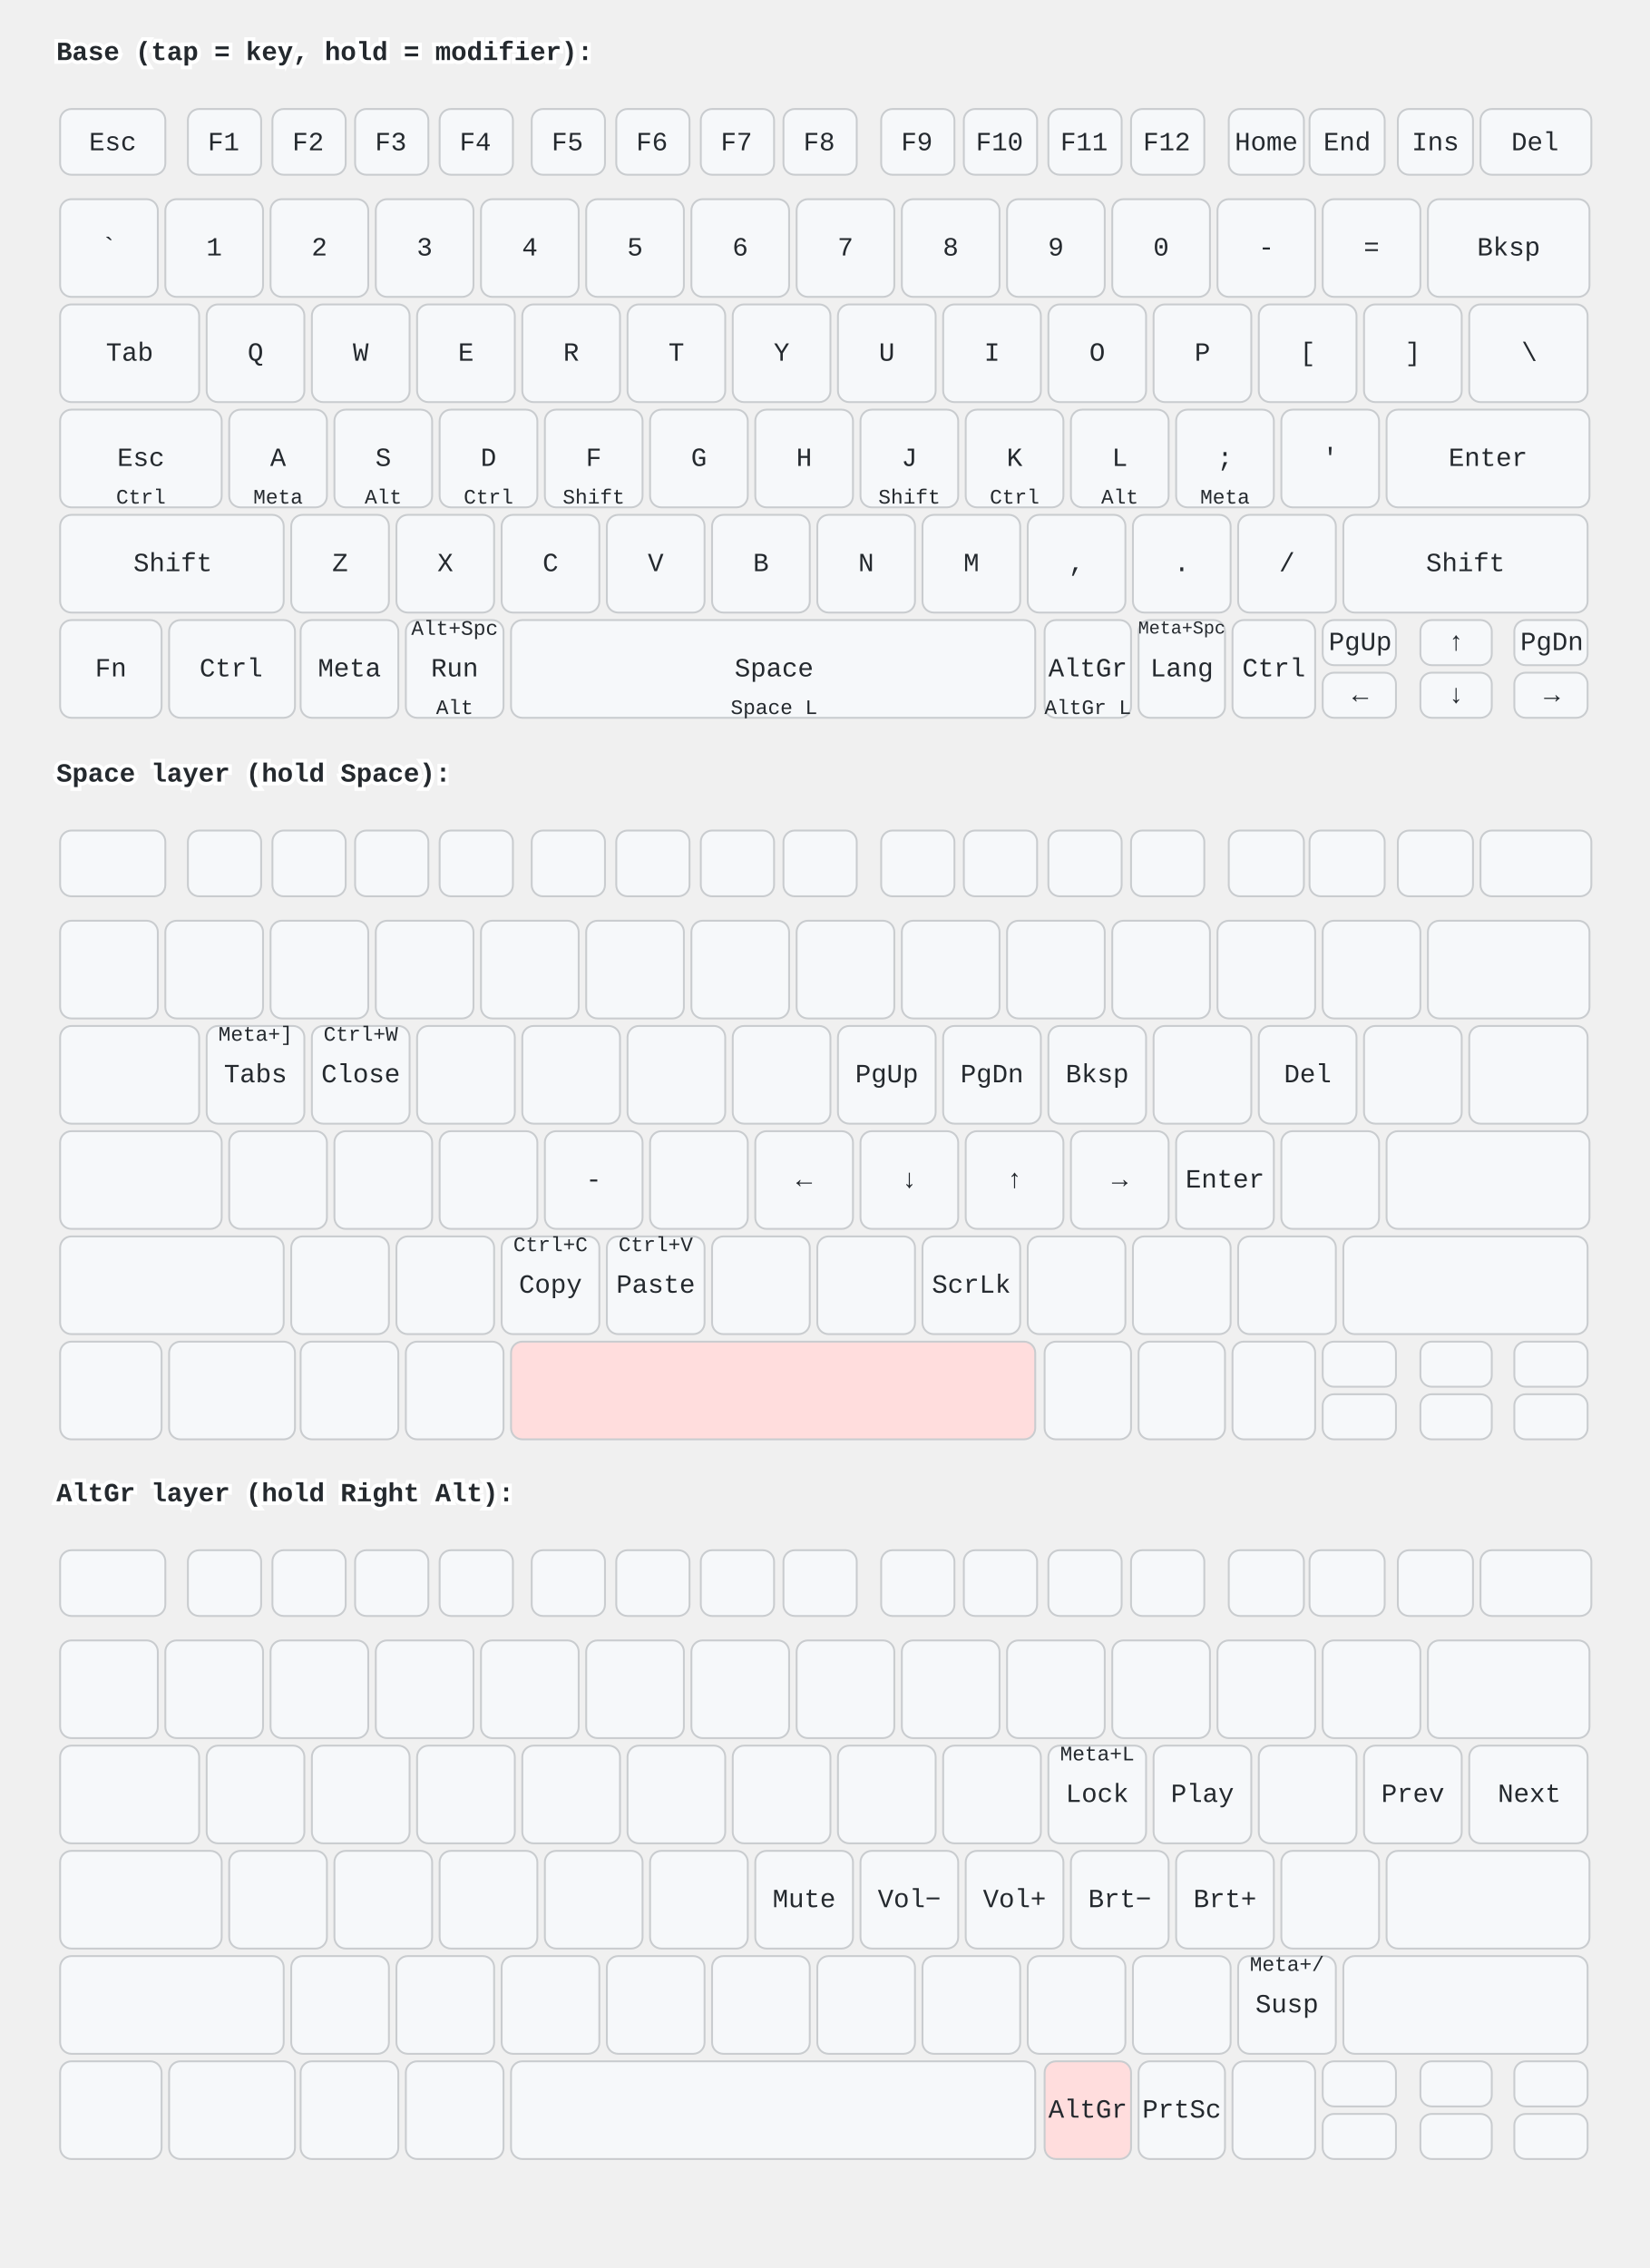
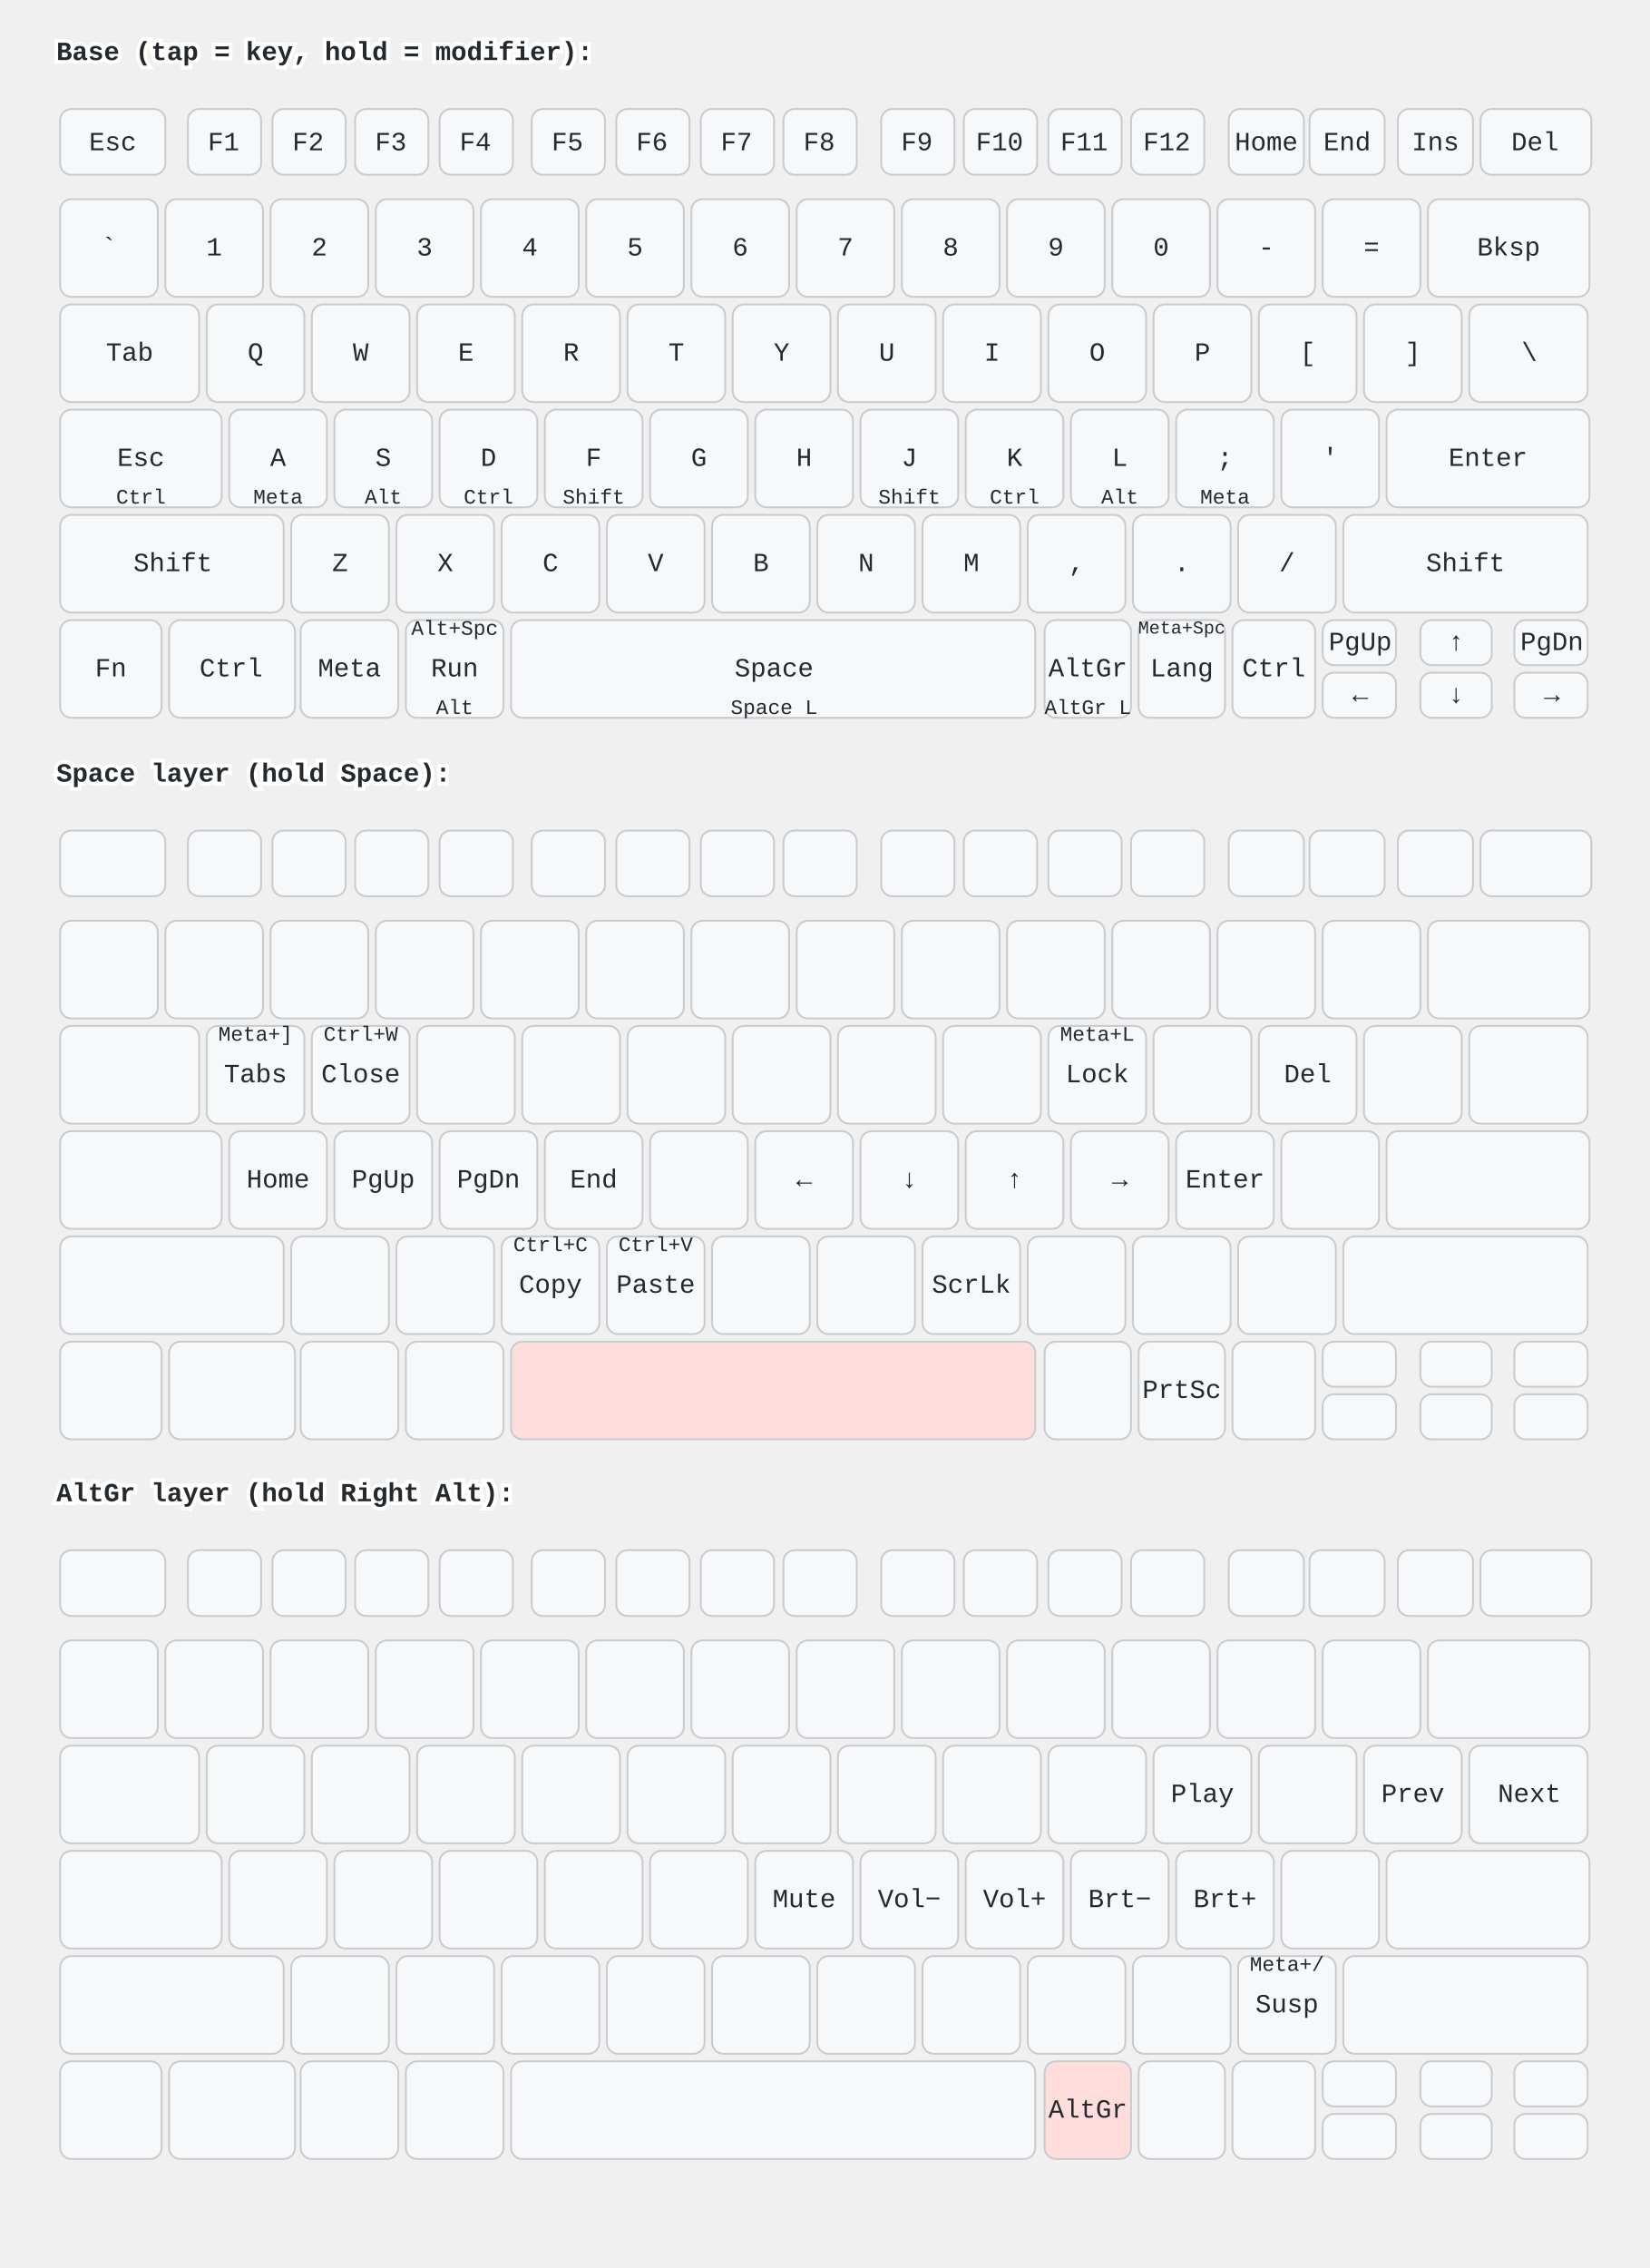
<svg xmlns="http://www.w3.org/2000/svg" width="878" height="1207" viewBox="0 0 878 1207" class="keymap">
  <style>/* inherit to force styles through use tags */
svg path {
    fill: inherit;
}

/* font and background color specifications */
svg.keymap {
    font-family: SFMono-Regular,Consolas,Liberation Mono,Menlo,monospace;
    font-size: 14px;
    font-kerning: normal;
    text-rendering: optimizeLegibility;
    fill: #24292e;
}

/* default key styling */
rect.key {
    fill: #f6f8fa;
}

rect.key, rect.combo {
    stroke: #c9cccf;
    stroke-width: 1;
}

/* default key side styling, only used is draw_key_sides is set */
rect.side {
    filter: brightness(90%);
}

/* color accent for combo boxes */
rect.combo, rect.combo-separate {
    fill: #cdf;
}

/* color accent for held keys */
rect.held, rect.combo.held {
    fill: #fdd;
}

/* color accent for ghost (optional) keys */
rect.ghost, rect.combo.ghost {
    stroke-dasharray: 4, 4;
    stroke-width: 2;
}

text {
    text-anchor: middle;
    dominant-baseline: middle;
}

/* styling for layer labels */
text.label {
    font-weight: bold;
    text-anchor: start;
    stroke: white;
    stroke-width: 4;
    paint-order: stroke;
}

/* styling for optional footer */
text.footer {
    text-anchor: end;
    dominant-baseline: auto;
    stroke: white;
    stroke-width: 4;
    paint-order: stroke;
}

/* styling for combo tap, and key non-tap label text */
text.combo, text.hold, text.shifted, text.left, text.right, text.tl, text.tr, text.bl, text.br {
    font-size: 11px;
}

text.hold, text.bl, text.br {
    text-anchor: middle;
    dominant-baseline: auto;
}

text.shifted, text.tl, text.tr {
    text-anchor: middle;
    dominant-baseline: hanging;
}

text.left, text.tl, text.bl {
    text-anchor: start;
}

text.right, text.tr, text.br {
    text-anchor: end;
}

text.layer-activator {
    text-decoration: underline;
}

/* styling for hold/shifted label text in combo box */
text.combo.hold, text.combo.shifted, text.combo.left, text.combo.right {
    font-size: 8px;
}

/* lighter symbol for transparent keys */
text.trans {
    fill: #7b7e81;
}

/* styling for combo dendrons */
path.combo {
    stroke-width: 1;
    stroke: gray;
    fill: none;
}

/* Start Tabler Icons Cleanup */
/* cannot use height/width with glyphs */
.icon-tabler &gt; path {
    fill: inherit;
    stroke: inherit;
    stroke-width: 2;
}
/* hide tabler's default box */
.icon-tabler &gt; path[stroke="none"][fill="none"] {
    visibility: hidden;
}
/* End Tabler Icons Cleanup */

@media (prefers-color-scheme: dark) {
svg.keymap { fill: #d1d6db; }
rect.key { fill: #3f4750; }
rect.key, rect.combo { stroke: #60666c; }
rect.combo, rect.combo-separate { fill: #1f3d7a; }
rect.held, rect.combo.held { fill: #854747; }
text.label, text.footer { stroke: black; }
text.trans { fill: #7e8184; }
path.combo { stroke: #7f7f7f; }

}</style>
  <g transform="translate(30, 0)" class="layer-Base (tap = key, hold = modifier)">
    <text x="0" y="28" class="label" id="Base-tap--key-hold--modifier">Base (tap = key, hold = modifier):</text>
    <g transform="translate(0, 56)">
      <g transform="translate(30, 20)" class="key keypos-0">
        <rect rx="6" ry="6" x="-28" y="-18" width="56" height="35" class="key" />
        <text x="0" y="0" class="key tap">Esc</text>
      </g>
      <g transform="translate(89, 20)" class="key keypos-1">
        <rect rx="6" ry="6" x="-19" y="-18" width="39" height="35" class="key" />
        <text x="0" y="0" class="key tap">F1</text>
      </g>
      <g transform="translate(134, 20)" class="key keypos-2">
        <rect rx="6" ry="6" x="-19" y="-18" width="39" height="35" class="key" />
        <text x="0" y="0" class="key tap">F2</text>
      </g>
      <g transform="translate(178, 20)" class="key keypos-3">
        <rect rx="6" ry="6" x="-19" y="-18" width="39" height="35" class="key" />
        <text x="0" y="0" class="key tap">F3</text>
      </g>
      <g transform="translate(223, 20)" class="key keypos-4">
        <rect rx="6" ry="6" x="-19" y="-18" width="39" height="35" class="key" />
        <text x="0" y="0" class="key tap">F4</text>
      </g>
      <g transform="translate(272, 20)" class="key keypos-5">
        <rect rx="6" ry="6" x="-19" y="-18" width="39" height="35" class="key" />
        <text x="0" y="0" class="key tap">F5</text>
      </g>
      <g transform="translate(317, 20)" class="key keypos-6">
        <rect rx="6" ry="6" x="-19" y="-18" width="39" height="35" class="key" />
        <text x="0" y="0" class="key tap">F6</text>
      </g>
      <g transform="translate(362, 20)" class="key keypos-7">
        <rect rx="6" ry="6" x="-19" y="-18" width="39" height="35" class="key" />
        <text x="0" y="0" class="key tap">F7</text>
      </g>
      <g transform="translate(406, 20)" class="key keypos-8">
        <rect rx="6" ry="6" x="-19" y="-18" width="39" height="35" class="key" />
        <text x="0" y="0" class="key tap">F8</text>
      </g>
      <g transform="translate(458, 20)" class="key keypos-9">
        <rect rx="6" ry="6" x="-19" y="-18" width="39" height="35" class="key" />
        <text x="0" y="0" class="key tap">F9</text>
      </g>
      <g transform="translate(502, 20)" class="key keypos-10">
        <rect rx="6" ry="6" x="-19" y="-18" width="39" height="35" class="key" />
        <text x="0" y="0" class="key tap">F10</text>
      </g>
      <g transform="translate(547, 20)" class="key keypos-11">
        <rect rx="6" ry="6" x="-19" y="-18" width="39" height="35" class="key" />
        <text x="0" y="0" class="key tap">F11</text>
      </g>
      <g transform="translate(591, 20)" class="key keypos-12">
        <rect rx="6" ry="6" x="-19" y="-18" width="39" height="35" class="key" />
        <text x="0" y="0" class="key tap">F12</text>
      </g>
      <g transform="translate(644, 20)" class="key keypos-13">
        <rect rx="6" ry="6" x="-20" y="-18" width="40" height="35" class="key" />
        <text x="0" y="0" class="key tap">Home</text>
      </g>
      <g transform="translate(687, 20)" class="key keypos-14">
        <rect rx="6" ry="6" x="-20" y="-18" width="40" height="35" class="key" />
        <text x="0" y="0" class="key tap">End</text>
      </g>
      <g transform="translate(734, 20)" class="key keypos-15">
        <rect rx="6" ry="6" x="-20" y="-18" width="40" height="35" class="key" />
        <text x="0" y="0" class="key tap">Ins</text>
      </g>
      <g transform="translate(787, 20)" class="key keypos-16">
        <rect rx="6" ry="6" x="-29" y="-18" width="59" height="35" class="key" />
        <text x="0" y="0" class="key tap">Del</text>
      </g>
      <g transform="translate(28, 76)" class="key keypos-17">
        <rect rx="6" ry="6" x="-26" y="-26" width="52" height="52" class="key" />
        <text x="0" y="0" class="key tap">`</text>
      </g>
      <g transform="translate(84, 76)" class="key keypos-18">
        <rect rx="6" ry="6" x="-26" y="-26" width="52" height="52" class="key" />
        <text x="0" y="0" class="key tap">1</text>
      </g>
      <g transform="translate(140, 76)" class="key keypos-19">
        <rect rx="6" ry="6" x="-26" y="-26" width="52" height="52" class="key" />
        <text x="0" y="0" class="key tap">2</text>
      </g>
      <g transform="translate(196, 76)" class="key keypos-20">
        <rect rx="6" ry="6" x="-26" y="-26" width="52" height="52" class="key" />
        <text x="0" y="0" class="key tap">3</text>
      </g>
      <g transform="translate(252, 76)" class="key keypos-21">
        <rect rx="6" ry="6" x="-26" y="-26" width="52" height="52" class="key" />
        <text x="0" y="0" class="key tap">4</text>
      </g>
      <g transform="translate(308, 76)" class="key keypos-22">
        <rect rx="6" ry="6" x="-26" y="-26" width="52" height="52" class="key" />
        <text x="0" y="0" class="key tap">5</text>
      </g>
      <g transform="translate(364, 76)" class="key keypos-23">
        <rect rx="6" ry="6" x="-26" y="-26" width="52" height="52" class="key" />
        <text x="0" y="0" class="key tap">6</text>
      </g>
      <g transform="translate(420, 76)" class="key keypos-24">
        <rect rx="6" ry="6" x="-26" y="-26" width="52" height="52" class="key" />
        <text x="0" y="0" class="key tap">7</text>
      </g>
      <g transform="translate(476, 76)" class="key keypos-25">
        <rect rx="6" ry="6" x="-26" y="-26" width="52" height="52" class="key" />
        <text x="0" y="0" class="key tap">8</text>
      </g>
      <g transform="translate(532, 76)" class="key keypos-26">
        <rect rx="6" ry="6" x="-26" y="-26" width="52" height="52" class="key" />
        <text x="0" y="0" class="key tap">9</text>
      </g>
      <g transform="translate(588, 76)" class="key keypos-27">
        <rect rx="6" ry="6" x="-26" y="-26" width="52" height="52" class="key" />
        <text x="0" y="0" class="key tap">0</text>
      </g>
      <g transform="translate(644, 76)" class="key keypos-28">
        <rect rx="6" ry="6" x="-26" y="-26" width="52" height="52" class="key" />
        <text x="0" y="0" class="key tap">-</text>
      </g>
      <g transform="translate(700, 76)" class="key keypos-29">
        <rect rx="6" ry="6" x="-26" y="-26" width="52" height="52" class="key" />
        <text x="0" y="0" class="key tap">=</text>
      </g>
      <g transform="translate(773, 76)" class="key keypos-30">
        <rect rx="6" ry="6" x="-43" y="-26" width="86" height="52" class="key" />
        <text x="0" y="0" class="key tap">Bksp</text>
      </g>
      <g transform="translate(39, 132)" class="key keypos-31">
        <rect rx="6" ry="6" x="-37" y="-26" width="74" height="52" class="key" />
        <text x="0" y="0" class="key tap">Tab</text>
      </g>
      <g transform="translate(106, 132)" class="key keypos-32">
        <rect rx="6" ry="6" x="-26" y="-26" width="52" height="52" class="key" />
        <text x="0" y="0" class="key tap">Q</text>
      </g>
      <g transform="translate(162, 132)" class="key keypos-33">
        <rect rx="6" ry="6" x="-26" y="-26" width="52" height="52" class="key" />
        <text x="0" y="0" class="key tap">W</text>
      </g>
      <g transform="translate(218, 132)" class="key keypos-34">
        <rect rx="6" ry="6" x="-26" y="-26" width="52" height="52" class="key" />
        <text x="0" y="0" class="key tap">E</text>
      </g>
      <g transform="translate(274, 132)" class="key keypos-35">
        <rect rx="6" ry="6" x="-26" y="-26" width="52" height="52" class="key" />
        <text x="0" y="0" class="key tap">R</text>
      </g>
      <g transform="translate(330, 132)" class="key keypos-36">
        <rect rx="6" ry="6" x="-26" y="-26" width="52" height="52" class="key" />
        <text x="0" y="0" class="key tap">T</text>
      </g>
      <g transform="translate(386, 132)" class="key keypos-37">
        <rect rx="6" ry="6" x="-26" y="-26" width="52" height="52" class="key" />
        <text x="0" y="0" class="key tap">Y</text>
      </g>
      <g transform="translate(442, 132)" class="key keypos-38">
        <rect rx="6" ry="6" x="-26" y="-26" width="52" height="52" class="key" />
        <text x="0" y="0" class="key tap">U</text>
      </g>
      <g transform="translate(498, 132)" class="key keypos-39">
        <rect rx="6" ry="6" x="-26" y="-26" width="52" height="52" class="key" />
        <text x="0" y="0" class="key tap">I</text>
      </g>
      <g transform="translate(554, 132)" class="key keypos-40">
        <rect rx="6" ry="6" x="-26" y="-26" width="52" height="52" class="key" />
        <text x="0" y="0" class="key tap">O</text>
      </g>
      <g transform="translate(610, 132)" class="key keypos-41">
        <rect rx="6" ry="6" x="-26" y="-26" width="52" height="52" class="key" />
        <text x="0" y="0" class="key tap">P</text>
      </g>
      <g transform="translate(666, 132)" class="key keypos-42">
        <rect rx="6" ry="6" x="-26" y="-26" width="52" height="52" class="key" />
        <text x="0" y="0" class="key tap">[</text>
      </g>
      <g transform="translate(722, 132)" class="key keypos-43">
        <rect rx="6" ry="6" x="-26" y="-26" width="52" height="52" class="key" />
        <text x="0" y="0" class="key tap">]</text>
      </g>
      <g transform="translate(784, 132)" class="key keypos-44">
        <rect rx="6" ry="6" x="-32" y="-26" width="63" height="52" class="key" />
        <text x="0" y="0" class="key tap">\</text>
      </g>
      <g transform="translate(45, 188)" class="key keypos-45">
        <rect rx="6" ry="6" x="-43" y="-26" width="86" height="52" class="key" />
        <text x="0" y="0" class="key tap">Esc</text>
        <text x="0" y="24" class="key hold">Ctrl</text>
      </g>
      <g transform="translate(118, 188)" class="key keypos-46">
        <rect rx="6" ry="6" x="-26" y="-26" width="52" height="52" class="key" />
        <text x="0" y="0" class="key tap">A</text>
        <text x="0" y="24" class="key hold">Meta</text>
      </g>
      <g transform="translate(174, 188)" class="key keypos-47">
        <rect rx="6" ry="6" x="-26" y="-26" width="52" height="52" class="key" />
        <text x="0" y="0" class="key tap">S</text>
        <text x="0" y="24" class="key hold">Alt</text>
      </g>
      <g transform="translate(230, 188)" class="key keypos-48">
        <rect rx="6" ry="6" x="-26" y="-26" width="52" height="52" class="key" />
        <text x="0" y="0" class="key tap">D</text>
        <text x="0" y="24" class="key hold">Ctrl</text>
      </g>
      <g transform="translate(286, 188)" class="key keypos-49">
        <rect rx="6" ry="6" x="-26" y="-26" width="52" height="52" class="key" />
        <text x="0" y="0" class="key tap">F</text>
        <text x="0" y="24" class="key hold">Shift</text>
      </g>
      <g transform="translate(342, 188)" class="key keypos-50">
        <rect rx="6" ry="6" x="-26" y="-26" width="52" height="52" class="key" />
        <text x="0" y="0" class="key tap">G</text>
      </g>
      <g transform="translate(398, 188)" class="key keypos-51">
        <rect rx="6" ry="6" x="-26" y="-26" width="52" height="52" class="key" />
        <text x="0" y="0" class="key tap">H</text>
      </g>
      <g transform="translate(454, 188)" class="key keypos-52">
        <rect rx="6" ry="6" x="-26" y="-26" width="52" height="52" class="key" />
        <text x="0" y="0" class="key tap">J</text>
        <text x="0" y="24" class="key hold">Shift</text>
      </g>
      <g transform="translate(510, 188)" class="key keypos-53">
        <rect rx="6" ry="6" x="-26" y="-26" width="52" height="52" class="key" />
        <text x="0" y="0" class="key tap">K</text>
        <text x="0" y="24" class="key hold">Ctrl</text>
      </g>
      <g transform="translate(566, 188)" class="key keypos-54">
        <rect rx="6" ry="6" x="-26" y="-26" width="52" height="52" class="key" />
        <text x="0" y="0" class="key tap">L</text>
        <text x="0" y="24" class="key hold">Alt</text>
      </g>
      <g transform="translate(622, 188)" class="key keypos-55">
        <rect rx="6" ry="6" x="-26" y="-26" width="52" height="52" class="key" />
        <text x="0" y="0" class="key tap">;</text>
        <text x="0" y="24" class="key hold">Meta</text>
      </g>
      <g transform="translate(678, 188)" class="key keypos-56">
        <rect rx="6" ry="6" x="-26" y="-26" width="52" height="52" class="key" />
        <text x="0" y="0" class="key tap">'</text>
      </g>
      <g transform="translate(762, 188)" class="key keypos-57">
        <rect rx="6" ry="6" x="-54" y="-26" width="108" height="52" class="key" />
        <text x="0" y="0" class="key tap">Enter</text>
      </g>
      <g transform="translate(62, 244)" class="key keypos-58">
        <rect rx="6" ry="6" x="-60" y="-26" width="119" height="52" class="key" />
        <text x="0" y="0" class="key tap">Shift</text>
      </g>
      <g transform="translate(151, 244)" class="key keypos-59">
        <rect rx="6" ry="6" x="-26" y="-26" width="52" height="52" class="key" />
        <text x="0" y="0" class="key tap">Z</text>
      </g>
      <g transform="translate(207, 244)" class="key keypos-60">
        <rect rx="6" ry="6" x="-26" y="-26" width="52" height="52" class="key" />
        <text x="0" y="0" class="key tap">X</text>
      </g>
      <g transform="translate(263, 244)" class="key keypos-61">
        <rect rx="6" ry="6" x="-26" y="-26" width="52" height="52" class="key" />
        <text x="0" y="0" class="key tap">C</text>
      </g>
      <g transform="translate(319, 244)" class="key keypos-62">
        <rect rx="6" ry="6" x="-26" y="-26" width="52" height="52" class="key" />
        <text x="0" y="0" class="key tap">V</text>
      </g>
      <g transform="translate(375, 244)" class="key keypos-63">
        <rect rx="6" ry="6" x="-26" y="-26" width="52" height="52" class="key" />
        <text x="0" y="0" class="key tap">B</text>
      </g>
      <g transform="translate(431, 244)" class="key keypos-64">
        <rect rx="6" ry="6" x="-26" y="-26" width="52" height="52" class="key" />
        <text x="0" y="0" class="key tap">N</text>
      </g>
      <g transform="translate(487, 244)" class="key keypos-65">
        <rect rx="6" ry="6" x="-26" y="-26" width="52" height="52" class="key" />
        <text x="0" y="0" class="key tap">M</text>
      </g>
      <g transform="translate(543, 244)" class="key keypos-66">
        <rect rx="6" ry="6" x="-26" y="-26" width="52" height="52" class="key" />
        <text x="0" y="0" class="key tap">,</text>
      </g>
      <g transform="translate(599, 244)" class="key keypos-67">
        <rect rx="6" ry="6" x="-26" y="-26" width="52" height="52" class="key" />
        <text x="0" y="0" class="key tap">.</text>
      </g>
      <g transform="translate(655, 244)" class="key keypos-68">
        <rect rx="6" ry="6" x="-26" y="-26" width="52" height="52" class="key" />
        <text x="0" y="0" class="key tap">/</text>
      </g>
      <g transform="translate(750, 244)" class="key keypos-69">
        <rect rx="6" ry="6" x="-65" y="-26" width="130" height="52" class="key" />
        <text x="0" y="0" class="key tap">Shift</text>
      </g>
      <g transform="translate(29, 300)" class="key keypos-70">
        <rect rx="6" ry="6" x="-27" y="-26" width="54" height="52" class="key" />
        <text x="0" y="0" class="key tap">Fn</text>
      </g>
      <g transform="translate(93, 300)" class="key keypos-71">
        <rect rx="6" ry="6" x="-33" y="-26" width="67" height="52" class="key" />
        <text x="0" y="0" class="key tap">Ctrl</text>
      </g>
      <g transform="translate(156, 300)" class="key keypos-72">
        <rect rx="6" ry="6" x="-26" y="-26" width="52" height="52" class="key" />
        <text x="0" y="0" class="key tap">Meta</text>
      </g>
      <g transform="translate(212, 300)" class="key keypos-73">
        <rect rx="6" ry="6" x="-26" y="-26" width="52" height="52" class="key" />
        <text x="0" y="0" class="key tap">Run</text>
        <text x="0" y="24" class="key hold">Alt</text>
        <text x="0" y="-24" class="key shifted">Alt+Spc</text>
      </g>
      <g transform="translate(382, 300)" class="key keypos-74">
        <rect rx="6" ry="6" x="-140" y="-26" width="279" height="52" class="key" />
        <text x="0" y="0" class="key tap">Space</text>
        <text x="0" y="24" class="key hold">Space L</text>
      </g>
      <g transform="translate(549, 300)" class="key keypos-75">
        <rect rx="6" ry="6" x="-23" y="-26" width="46" height="52" class="key" />
        <text x="0" y="0" class="key tap">AltGr</text>
        <text x="0" y="24" class="key hold">AltGr L</text>
      </g>
      <g transform="translate(599, 300)" class="key keypos-76">
        <rect rx="6" ry="6" x="-23" y="-26" width="46" height="52" class="key" />
        <text x="0" y="0" class="key tap">Lang</text>
        <text x="0" y="-24" class="key shifted">
          <tspan style="font-size: 88%">Meta+Spc</tspan>
        </text>
      </g>
      <g transform="translate(648, 300)" class="key keypos-77">
        <rect rx="6" ry="6" x="-22" y="-26" width="44" height="52" class="key" />
        <text x="0" y="0" class="key tap">Ctrl</text>
      </g>
      <g transform="translate(694, 286)" class="key keypos-78">
        <rect rx="6" ry="6" x="-20" y="-12" width="39" height="24" class="key" />
        <text x="0" y="0" class="key tap">PgUp</text>
      </g>
      <g transform="translate(745, 286)" class="key keypos-79">
        <rect rx="6" ry="6" x="-19" y="-12" width="38" height="24" class="key" />
        <text x="0" y="0" class="key tap">↑</text>
      </g>
      <g transform="translate(796, 286)" class="key keypos-80">
        <rect rx="6" ry="6" x="-20" y="-12" width="39" height="24" class="key" />
        <text x="0" y="0" class="key tap">PgDn</text>
      </g>
      <g transform="translate(694, 314)" class="key keypos-81">
        <rect rx="6" ry="6" x="-20" y="-12" width="39" height="24" class="key" />
        <text x="0" y="0" class="key tap">←</text>
      </g>
      <g transform="translate(745, 314)" class="key keypos-82">
        <rect rx="6" ry="6" x="-19" y="-12" width="38" height="24" class="key" />
        <text x="0" y="0" class="key tap">↓</text>
      </g>
      <g transform="translate(796, 314)" class="key keypos-83">
        <rect rx="6" ry="6" x="-20" y="-12" width="39" height="24" class="key" />
        <text x="0" y="0" class="key tap">→</text>
      </g>
    </g>
  </g>
  <g transform="translate(30, 384)" class="layer-Space layer (hold Space)">
    <text x="0" y="28" class="label" id="Space-layer-hold-Space">Space layer (hold Space):</text>
    <g transform="translate(0, 56)">
      <g transform="translate(30, 20)" class="key keypos-0">
        <rect rx="6" ry="6" x="-28" y="-18" width="56" height="35" class="key" />
      </g>
      <g transform="translate(89, 20)" class="key keypos-1">
        <rect rx="6" ry="6" x="-19" y="-18" width="39" height="35" class="key" />
      </g>
      <g transform="translate(134, 20)" class="key keypos-2">
        <rect rx="6" ry="6" x="-19" y="-18" width="39" height="35" class="key" />
      </g>
      <g transform="translate(178, 20)" class="key keypos-3">
        <rect rx="6" ry="6" x="-19" y="-18" width="39" height="35" class="key" />
      </g>
      <g transform="translate(223, 20)" class="key keypos-4">
        <rect rx="6" ry="6" x="-19" y="-18" width="39" height="35" class="key" />
      </g>
      <g transform="translate(272, 20)" class="key keypos-5">
        <rect rx="6" ry="6" x="-19" y="-18" width="39" height="35" class="key" />
      </g>
      <g transform="translate(317, 20)" class="key keypos-6">
        <rect rx="6" ry="6" x="-19" y="-18" width="39" height="35" class="key" />
      </g>
      <g transform="translate(362, 20)" class="key keypos-7">
        <rect rx="6" ry="6" x="-19" y="-18" width="39" height="35" class="key" />
      </g>
      <g transform="translate(406, 20)" class="key keypos-8">
        <rect rx="6" ry="6" x="-19" y="-18" width="39" height="35" class="key" />
      </g>
      <g transform="translate(458, 20)" class="key keypos-9">
        <rect rx="6" ry="6" x="-19" y="-18" width="39" height="35" class="key" />
      </g>
      <g transform="translate(502, 20)" class="key keypos-10">
        <rect rx="6" ry="6" x="-19" y="-18" width="39" height="35" class="key" />
      </g>
      <g transform="translate(547, 20)" class="key keypos-11">
        <rect rx="6" ry="6" x="-19" y="-18" width="39" height="35" class="key" />
      </g>
      <g transform="translate(591, 20)" class="key keypos-12">
        <rect rx="6" ry="6" x="-19" y="-18" width="39" height="35" class="key" />
      </g>
      <g transform="translate(644, 20)" class="key keypos-13">
        <rect rx="6" ry="6" x="-20" y="-18" width="40" height="35" class="key" />
      </g>
      <g transform="translate(687, 20)" class="key keypos-14">
        <rect rx="6" ry="6" x="-20" y="-18" width="40" height="35" class="key" />
      </g>
      <g transform="translate(734, 20)" class="key keypos-15">
        <rect rx="6" ry="6" x="-20" y="-18" width="40" height="35" class="key" />
      </g>
      <g transform="translate(787, 20)" class="key keypos-16">
        <rect rx="6" ry="6" x="-29" y="-18" width="59" height="35" class="key" />
      </g>
      <g transform="translate(28, 76)" class="key keypos-17">
        <rect rx="6" ry="6" x="-26" y="-26" width="52" height="52" class="key" />
      </g>
      <g transform="translate(84, 76)" class="key keypos-18">
        <rect rx="6" ry="6" x="-26" y="-26" width="52" height="52" class="key" />
      </g>
      <g transform="translate(140, 76)" class="key keypos-19">
        <rect rx="6" ry="6" x="-26" y="-26" width="52" height="52" class="key" />
      </g>
      <g transform="translate(196, 76)" class="key keypos-20">
        <rect rx="6" ry="6" x="-26" y="-26" width="52" height="52" class="key" />
      </g>
      <g transform="translate(252, 76)" class="key keypos-21">
        <rect rx="6" ry="6" x="-26" y="-26" width="52" height="52" class="key" />
      </g>
      <g transform="translate(308, 76)" class="key keypos-22">
        <rect rx="6" ry="6" x="-26" y="-26" width="52" height="52" class="key" />
      </g>
      <g transform="translate(364, 76)" class="key keypos-23">
        <rect rx="6" ry="6" x="-26" y="-26" width="52" height="52" class="key" />
      </g>
      <g transform="translate(420, 76)" class="key keypos-24">
        <rect rx="6" ry="6" x="-26" y="-26" width="52" height="52" class="key" />
      </g>
      <g transform="translate(476, 76)" class="key keypos-25">
        <rect rx="6" ry="6" x="-26" y="-26" width="52" height="52" class="key" />
      </g>
      <g transform="translate(532, 76)" class="key keypos-26">
        <rect rx="6" ry="6" x="-26" y="-26" width="52" height="52" class="key" />
      </g>
      <g transform="translate(588, 76)" class="key keypos-27">
        <rect rx="6" ry="6" x="-26" y="-26" width="52" height="52" class="key" />
      </g>
      <g transform="translate(644, 76)" class="key keypos-28">
        <rect rx="6" ry="6" x="-26" y="-26" width="52" height="52" class="key" />
      </g>
      <g transform="translate(700, 76)" class="key keypos-29">
        <rect rx="6" ry="6" x="-26" y="-26" width="52" height="52" class="key" />
      </g>
      <g transform="translate(773, 76)" class="key keypos-30">
        <rect rx="6" ry="6" x="-43" y="-26" width="86" height="52" class="key" />
      </g>
      <g transform="translate(39, 132)" class="key keypos-31">
        <rect rx="6" ry="6" x="-37" y="-26" width="74" height="52" class="key" />
      </g>
      <g transform="translate(106, 132)" class="key keypos-32">
        <rect rx="6" ry="6" x="-26" y="-26" width="52" height="52" class="key" />
        <text x="0" y="0" class="key tap">Tabs</text>
        <text x="0" y="-24" class="key shifted">Meta+]</text>
      </g>
      <g transform="translate(162, 132)" class="key keypos-33">
        <rect rx="6" ry="6" x="-26" y="-26" width="52" height="52" class="key" />
        <text x="0" y="0" class="key tap">Close</text>
        <text x="0" y="-24" class="key shifted">Ctrl+W</text>
      </g>
      <g transform="translate(218, 132)" class="key keypos-34">
        <rect rx="6" ry="6" x="-26" y="-26" width="52" height="52" class="key" />
      </g>
      <g transform="translate(274, 132)" class="key keypos-35">
        <rect rx="6" ry="6" x="-26" y="-26" width="52" height="52" class="key" />
      </g>
      <g transform="translate(330, 132)" class="key keypos-36">
        <rect rx="6" ry="6" x="-26" y="-26" width="52" height="52" class="key" />
      </g>
      <g transform="translate(386, 132)" class="key keypos-37">
        <rect rx="6" ry="6" x="-26" y="-26" width="52" height="52" class="key" />
      </g>
      <g transform="translate(442, 132)" class="key keypos-38">
        <rect rx="6" ry="6" x="-26" y="-26" width="52" height="52" class="key" />
-         <text x="0" y="0" class="key tap">PgUp</text>
      </g>
      <g transform="translate(498, 132)" class="key keypos-39">
        <rect rx="6" ry="6" x="-26" y="-26" width="52" height="52" class="key" />
-         <text x="0" y="0" class="key tap">PgDn</text>
      </g>
      <g transform="translate(554, 132)" class="key keypos-40">
        <rect rx="6" ry="6" x="-26" y="-26" width="52" height="52" class="key" />
-         <text x="0" y="0" class="key tap">Bksp</text>
+         <text x="0" y="0" class="key tap">Lock</text>
+         <text x="0" y="-24" class="key shifted">Meta+L</text>
      </g>
      <g transform="translate(610, 132)" class="key keypos-41">
        <rect rx="6" ry="6" x="-26" y="-26" width="52" height="52" class="key" />
      </g>
      <g transform="translate(666, 132)" class="key keypos-42">
        <rect rx="6" ry="6" x="-26" y="-26" width="52" height="52" class="key" />
        <text x="0" y="0" class="key tap">Del</text>
      </g>
      <g transform="translate(722, 132)" class="key keypos-43">
        <rect rx="6" ry="6" x="-26" y="-26" width="52" height="52" class="key" />
      </g>
      <g transform="translate(784, 132)" class="key keypos-44">
        <rect rx="6" ry="6" x="-32" y="-26" width="63" height="52" class="key" />
      </g>
      <g transform="translate(45, 188)" class="key keypos-45">
        <rect rx="6" ry="6" x="-43" y="-26" width="86" height="52" class="key" />
      </g>
      <g transform="translate(118, 188)" class="key keypos-46">
        <rect rx="6" ry="6" x="-26" y="-26" width="52" height="52" class="key" />
+         <text x="0" y="0" class="key tap">Home</text>
      </g>
      <g transform="translate(174, 188)" class="key keypos-47">
        <rect rx="6" ry="6" x="-26" y="-26" width="52" height="52" class="key" />
+         <text x="0" y="0" class="key tap">PgUp</text>
      </g>
      <g transform="translate(230, 188)" class="key keypos-48">
        <rect rx="6" ry="6" x="-26" y="-26" width="52" height="52" class="key" />
+         <text x="0" y="0" class="key tap">PgDn</text>
      </g>
      <g transform="translate(286, 188)" class="key keypos-49">
        <rect rx="6" ry="6" x="-26" y="-26" width="52" height="52" class="key" />
-         <text x="0" y="0" class="key tap">-</text>
+         <text x="0" y="0" class="key tap">End</text>
      </g>
      <g transform="translate(342, 188)" class="key keypos-50">
        <rect rx="6" ry="6" x="-26" y="-26" width="52" height="52" class="key" />
      </g>
      <g transform="translate(398, 188)" class="key keypos-51">
        <rect rx="6" ry="6" x="-26" y="-26" width="52" height="52" class="key" />
        <text x="0" y="0" class="key tap">←</text>
      </g>
      <g transform="translate(454, 188)" class="key keypos-52">
        <rect rx="6" ry="6" x="-26" y="-26" width="52" height="52" class="key" />
        <text x="0" y="0" class="key tap">↓</text>
      </g>
      <g transform="translate(510, 188)" class="key keypos-53">
        <rect rx="6" ry="6" x="-26" y="-26" width="52" height="52" class="key" />
        <text x="0" y="0" class="key tap">↑</text>
      </g>
      <g transform="translate(566, 188)" class="key keypos-54">
        <rect rx="6" ry="6" x="-26" y="-26" width="52" height="52" class="key" />
        <text x="0" y="0" class="key tap">→</text>
      </g>
      <g transform="translate(622, 188)" class="key keypos-55">
        <rect rx="6" ry="6" x="-26" y="-26" width="52" height="52" class="key" />
        <text x="0" y="0" class="key tap">Enter</text>
      </g>
      <g transform="translate(678, 188)" class="key keypos-56">
        <rect rx="6" ry="6" x="-26" y="-26" width="52" height="52" class="key" />
      </g>
      <g transform="translate(762, 188)" class="key keypos-57">
        <rect rx="6" ry="6" x="-54" y="-26" width="108" height="52" class="key" />
      </g>
      <g transform="translate(62, 244)" class="key keypos-58">
        <rect rx="6" ry="6" x="-60" y="-26" width="119" height="52" class="key" />
      </g>
      <g transform="translate(151, 244)" class="key keypos-59">
        <rect rx="6" ry="6" x="-26" y="-26" width="52" height="52" class="key" />
      </g>
      <g transform="translate(207, 244)" class="key keypos-60">
        <rect rx="6" ry="6" x="-26" y="-26" width="52" height="52" class="key" />
      </g>
      <g transform="translate(263, 244)" class="key keypos-61">
        <rect rx="6" ry="6" x="-26" y="-26" width="52" height="52" class="key" />
        <text x="0" y="0" class="key tap">Copy</text>
        <text x="0" y="-24" class="key shifted">Ctrl+C</text>
      </g>
      <g transform="translate(319, 244)" class="key keypos-62">
        <rect rx="6" ry="6" x="-26" y="-26" width="52" height="52" class="key" />
        <text x="0" y="0" class="key tap">Paste</text>
        <text x="0" y="-24" class="key shifted">Ctrl+V</text>
      </g>
      <g transform="translate(375, 244)" class="key keypos-63">
        <rect rx="6" ry="6" x="-26" y="-26" width="52" height="52" class="key" />
      </g>
      <g transform="translate(431, 244)" class="key keypos-64">
        <rect rx="6" ry="6" x="-26" y="-26" width="52" height="52" class="key" />
      </g>
      <g transform="translate(487, 244)" class="key keypos-65">
        <rect rx="6" ry="6" x="-26" y="-26" width="52" height="52" class="key" />
        <text x="0" y="0" class="key tap">ScrLk</text>
      </g>
      <g transform="translate(543, 244)" class="key keypos-66">
        <rect rx="6" ry="6" x="-26" y="-26" width="52" height="52" class="key" />
      </g>
      <g transform="translate(599, 244)" class="key keypos-67">
        <rect rx="6" ry="6" x="-26" y="-26" width="52" height="52" class="key" />
      </g>
      <g transform="translate(655, 244)" class="key keypos-68">
        <rect rx="6" ry="6" x="-26" y="-26" width="52" height="52" class="key" />
      </g>
      <g transform="translate(750, 244)" class="key keypos-69">
        <rect rx="6" ry="6" x="-65" y="-26" width="130" height="52" class="key" />
      </g>
      <g transform="translate(29, 300)" class="key keypos-70">
        <rect rx="6" ry="6" x="-27" y="-26" width="54" height="52" class="key" />
      </g>
      <g transform="translate(93, 300)" class="key keypos-71">
        <rect rx="6" ry="6" x="-33" y="-26" width="67" height="52" class="key" />
      </g>
      <g transform="translate(156, 300)" class="key keypos-72">
        <rect rx="6" ry="6" x="-26" y="-26" width="52" height="52" class="key" />
      </g>
      <g transform="translate(212, 300)" class="key keypos-73">
        <rect rx="6" ry="6" x="-26" y="-26" width="52" height="52" class="key" />
      </g>
      <g transform="translate(382, 300)" class="key held keypos-74">
        <rect rx="6" ry="6" x="-140" y="-26" width="279" height="52" class="key held" />
      </g>
      <g transform="translate(549, 300)" class="key keypos-75">
        <rect rx="6" ry="6" x="-23" y="-26" width="46" height="52" class="key" />
      </g>
      <g transform="translate(599, 300)" class="key keypos-76">
        <rect rx="6" ry="6" x="-23" y="-26" width="46" height="52" class="key" />
+         <text x="0" y="0" class="key tap">PrtSc</text>
      </g>
      <g transform="translate(648, 300)" class="key keypos-77">
        <rect rx="6" ry="6" x="-22" y="-26" width="44" height="52" class="key" />
      </g>
      <g transform="translate(694, 286)" class="key keypos-78">
        <rect rx="6" ry="6" x="-20" y="-12" width="39" height="24" class="key" />
      </g>
      <g transform="translate(745, 286)" class="key keypos-79">
        <rect rx="6" ry="6" x="-19" y="-12" width="38" height="24" class="key" />
      </g>
      <g transform="translate(796, 286)" class="key keypos-80">
        <rect rx="6" ry="6" x="-20" y="-12" width="39" height="24" class="key" />
      </g>
      <g transform="translate(694, 314)" class="key keypos-81">
        <rect rx="6" ry="6" x="-20" y="-12" width="39" height="24" class="key" />
      </g>
      <g transform="translate(745, 314)" class="key keypos-82">
        <rect rx="6" ry="6" x="-19" y="-12" width="38" height="24" class="key" />
      </g>
      <g transform="translate(796, 314)" class="key keypos-83">
        <rect rx="6" ry="6" x="-20" y="-12" width="39" height="24" class="key" />
      </g>
    </g>
  </g>
  <g transform="translate(30, 767)" class="layer-AltGr layer (hold Right Alt)">
    <text x="0" y="28" class="label" id="AltGr-layer-hold-Right-Alt">AltGr layer (hold Right Alt):</text>
    <g transform="translate(0, 56)">
      <g transform="translate(30, 20)" class="key keypos-0">
        <rect rx="6" ry="6" x="-28" y="-18" width="56" height="35" class="key" />
      </g>
      <g transform="translate(89, 20)" class="key keypos-1">
        <rect rx="6" ry="6" x="-19" y="-18" width="39" height="35" class="key" />
      </g>
      <g transform="translate(134, 20)" class="key keypos-2">
        <rect rx="6" ry="6" x="-19" y="-18" width="39" height="35" class="key" />
      </g>
      <g transform="translate(178, 20)" class="key keypos-3">
        <rect rx="6" ry="6" x="-19" y="-18" width="39" height="35" class="key" />
      </g>
      <g transform="translate(223, 20)" class="key keypos-4">
        <rect rx="6" ry="6" x="-19" y="-18" width="39" height="35" class="key" />
      </g>
      <g transform="translate(272, 20)" class="key keypos-5">
        <rect rx="6" ry="6" x="-19" y="-18" width="39" height="35" class="key" />
      </g>
      <g transform="translate(317, 20)" class="key keypos-6">
        <rect rx="6" ry="6" x="-19" y="-18" width="39" height="35" class="key" />
      </g>
      <g transform="translate(362, 20)" class="key keypos-7">
        <rect rx="6" ry="6" x="-19" y="-18" width="39" height="35" class="key" />
      </g>
      <g transform="translate(406, 20)" class="key keypos-8">
        <rect rx="6" ry="6" x="-19" y="-18" width="39" height="35" class="key" />
      </g>
      <g transform="translate(458, 20)" class="key keypos-9">
        <rect rx="6" ry="6" x="-19" y="-18" width="39" height="35" class="key" />
      </g>
      <g transform="translate(502, 20)" class="key keypos-10">
        <rect rx="6" ry="6" x="-19" y="-18" width="39" height="35" class="key" />
      </g>
      <g transform="translate(547, 20)" class="key keypos-11">
        <rect rx="6" ry="6" x="-19" y="-18" width="39" height="35" class="key" />
      </g>
      <g transform="translate(591, 20)" class="key keypos-12">
        <rect rx="6" ry="6" x="-19" y="-18" width="39" height="35" class="key" />
      </g>
      <g transform="translate(644, 20)" class="key keypos-13">
        <rect rx="6" ry="6" x="-20" y="-18" width="40" height="35" class="key" />
      </g>
      <g transform="translate(687, 20)" class="key keypos-14">
        <rect rx="6" ry="6" x="-20" y="-18" width="40" height="35" class="key" />
      </g>
      <g transform="translate(734, 20)" class="key keypos-15">
        <rect rx="6" ry="6" x="-20" y="-18" width="40" height="35" class="key" />
      </g>
      <g transform="translate(787, 20)" class="key keypos-16">
        <rect rx="6" ry="6" x="-29" y="-18" width="59" height="35" class="key" />
      </g>
      <g transform="translate(28, 76)" class="key keypos-17">
        <rect rx="6" ry="6" x="-26" y="-26" width="52" height="52" class="key" />
      </g>
      <g transform="translate(84, 76)" class="key keypos-18">
        <rect rx="6" ry="6" x="-26" y="-26" width="52" height="52" class="key" />
      </g>
      <g transform="translate(140, 76)" class="key keypos-19">
        <rect rx="6" ry="6" x="-26" y="-26" width="52" height="52" class="key" />
      </g>
      <g transform="translate(196, 76)" class="key keypos-20">
        <rect rx="6" ry="6" x="-26" y="-26" width="52" height="52" class="key" />
      </g>
      <g transform="translate(252, 76)" class="key keypos-21">
        <rect rx="6" ry="6" x="-26" y="-26" width="52" height="52" class="key" />
      </g>
      <g transform="translate(308, 76)" class="key keypos-22">
        <rect rx="6" ry="6" x="-26" y="-26" width="52" height="52" class="key" />
      </g>
      <g transform="translate(364, 76)" class="key keypos-23">
        <rect rx="6" ry="6" x="-26" y="-26" width="52" height="52" class="key" />
      </g>
      <g transform="translate(420, 76)" class="key keypos-24">
        <rect rx="6" ry="6" x="-26" y="-26" width="52" height="52" class="key" />
      </g>
      <g transform="translate(476, 76)" class="key keypos-25">
        <rect rx="6" ry="6" x="-26" y="-26" width="52" height="52" class="key" />
      </g>
      <g transform="translate(532, 76)" class="key keypos-26">
        <rect rx="6" ry="6" x="-26" y="-26" width="52" height="52" class="key" />
      </g>
      <g transform="translate(588, 76)" class="key keypos-27">
        <rect rx="6" ry="6" x="-26" y="-26" width="52" height="52" class="key" />
      </g>
      <g transform="translate(644, 76)" class="key keypos-28">
        <rect rx="6" ry="6" x="-26" y="-26" width="52" height="52" class="key" />
      </g>
      <g transform="translate(700, 76)" class="key keypos-29">
        <rect rx="6" ry="6" x="-26" y="-26" width="52" height="52" class="key" />
      </g>
      <g transform="translate(773, 76)" class="key keypos-30">
        <rect rx="6" ry="6" x="-43" y="-26" width="86" height="52" class="key" />
      </g>
      <g transform="translate(39, 132)" class="key keypos-31">
        <rect rx="6" ry="6" x="-37" y="-26" width="74" height="52" class="key" />
      </g>
      <g transform="translate(106, 132)" class="key keypos-32">
        <rect rx="6" ry="6" x="-26" y="-26" width="52" height="52" class="key" />
      </g>
      <g transform="translate(162, 132)" class="key keypos-33">
        <rect rx="6" ry="6" x="-26" y="-26" width="52" height="52" class="key" />
      </g>
      <g transform="translate(218, 132)" class="key keypos-34">
        <rect rx="6" ry="6" x="-26" y="-26" width="52" height="52" class="key" />
      </g>
      <g transform="translate(274, 132)" class="key keypos-35">
        <rect rx="6" ry="6" x="-26" y="-26" width="52" height="52" class="key" />
      </g>
      <g transform="translate(330, 132)" class="key keypos-36">
        <rect rx="6" ry="6" x="-26" y="-26" width="52" height="52" class="key" />
      </g>
      <g transform="translate(386, 132)" class="key keypos-37">
        <rect rx="6" ry="6" x="-26" y="-26" width="52" height="52" class="key" />
      </g>
      <g transform="translate(442, 132)" class="key keypos-38">
        <rect rx="6" ry="6" x="-26" y="-26" width="52" height="52" class="key" />
      </g>
      <g transform="translate(498, 132)" class="key keypos-39">
        <rect rx="6" ry="6" x="-26" y="-26" width="52" height="52" class="key" />
      </g>
      <g transform="translate(554, 132)" class="key keypos-40">
        <rect rx="6" ry="6" x="-26" y="-26" width="52" height="52" class="key" />
-         <text x="0" y="0" class="key tap">Lock</text>
-         <text x="0" y="-24" class="key shifted">Meta+L</text>
      </g>
      <g transform="translate(610, 132)" class="key keypos-41">
        <rect rx="6" ry="6" x="-26" y="-26" width="52" height="52" class="key" />
        <text x="0" y="0" class="key tap">Play</text>
      </g>
      <g transform="translate(666, 132)" class="key keypos-42">
        <rect rx="6" ry="6" x="-26" y="-26" width="52" height="52" class="key" />
      </g>
      <g transform="translate(722, 132)" class="key keypos-43">
        <rect rx="6" ry="6" x="-26" y="-26" width="52" height="52" class="key" />
        <text x="0" y="0" class="key tap">Prev</text>
      </g>
      <g transform="translate(784, 132)" class="key keypos-44">
        <rect rx="6" ry="6" x="-32" y="-26" width="63" height="52" class="key" />
        <text x="0" y="0" class="key tap">Next</text>
      </g>
      <g transform="translate(45, 188)" class="key keypos-45">
        <rect rx="6" ry="6" x="-43" y="-26" width="86" height="52" class="key" />
      </g>
      <g transform="translate(118, 188)" class="key keypos-46">
        <rect rx="6" ry="6" x="-26" y="-26" width="52" height="52" class="key" />
      </g>
      <g transform="translate(174, 188)" class="key keypos-47">
        <rect rx="6" ry="6" x="-26" y="-26" width="52" height="52" class="key" />
      </g>
      <g transform="translate(230, 188)" class="key keypos-48">
        <rect rx="6" ry="6" x="-26" y="-26" width="52" height="52" class="key" />
      </g>
      <g transform="translate(286, 188)" class="key keypos-49">
        <rect rx="6" ry="6" x="-26" y="-26" width="52" height="52" class="key" />
      </g>
      <g transform="translate(342, 188)" class="key keypos-50">
        <rect rx="6" ry="6" x="-26" y="-26" width="52" height="52" class="key" />
      </g>
      <g transform="translate(398, 188)" class="key keypos-51">
        <rect rx="6" ry="6" x="-26" y="-26" width="52" height="52" class="key" />
        <text x="0" y="0" class="key tap">Mute</text>
      </g>
      <g transform="translate(454, 188)" class="key keypos-52">
        <rect rx="6" ry="6" x="-26" y="-26" width="52" height="52" class="key" />
        <text x="0" y="0" class="key tap">Vol−</text>
      </g>
      <g transform="translate(510, 188)" class="key keypos-53">
        <rect rx="6" ry="6" x="-26" y="-26" width="52" height="52" class="key" />
        <text x="0" y="0" class="key tap">Vol+</text>
      </g>
      <g transform="translate(566, 188)" class="key keypos-54">
        <rect rx="6" ry="6" x="-26" y="-26" width="52" height="52" class="key" />
        <text x="0" y="0" class="key tap">Brt−</text>
      </g>
      <g transform="translate(622, 188)" class="key keypos-55">
        <rect rx="6" ry="6" x="-26" y="-26" width="52" height="52" class="key" />
        <text x="0" y="0" class="key tap">Brt+</text>
      </g>
      <g transform="translate(678, 188)" class="key keypos-56">
        <rect rx="6" ry="6" x="-26" y="-26" width="52" height="52" class="key" />
      </g>
      <g transform="translate(762, 188)" class="key keypos-57">
        <rect rx="6" ry="6" x="-54" y="-26" width="108" height="52" class="key" />
      </g>
      <g transform="translate(62, 244)" class="key keypos-58">
        <rect rx="6" ry="6" x="-60" y="-26" width="119" height="52" class="key" />
      </g>
      <g transform="translate(151, 244)" class="key keypos-59">
        <rect rx="6" ry="6" x="-26" y="-26" width="52" height="52" class="key" />
      </g>
      <g transform="translate(207, 244)" class="key keypos-60">
        <rect rx="6" ry="6" x="-26" y="-26" width="52" height="52" class="key" />
      </g>
      <g transform="translate(263, 244)" class="key keypos-61">
        <rect rx="6" ry="6" x="-26" y="-26" width="52" height="52" class="key" />
      </g>
      <g transform="translate(319, 244)" class="key keypos-62">
        <rect rx="6" ry="6" x="-26" y="-26" width="52" height="52" class="key" />
      </g>
      <g transform="translate(375, 244)" class="key keypos-63">
        <rect rx="6" ry="6" x="-26" y="-26" width="52" height="52" class="key" />
      </g>
      <g transform="translate(431, 244)" class="key keypos-64">
        <rect rx="6" ry="6" x="-26" y="-26" width="52" height="52" class="key" />
      </g>
      <g transform="translate(487, 244)" class="key keypos-65">
        <rect rx="6" ry="6" x="-26" y="-26" width="52" height="52" class="key" />
      </g>
      <g transform="translate(543, 244)" class="key keypos-66">
        <rect rx="6" ry="6" x="-26" y="-26" width="52" height="52" class="key" />
      </g>
      <g transform="translate(599, 244)" class="key keypos-67">
        <rect rx="6" ry="6" x="-26" y="-26" width="52" height="52" class="key" />
      </g>
      <g transform="translate(655, 244)" class="key keypos-68">
        <rect rx="6" ry="6" x="-26" y="-26" width="52" height="52" class="key" />
        <text x="0" y="0" class="key tap">Susp</text>
        <text x="0" y="-24" class="key shifted">Meta+/</text>
      </g>
      <g transform="translate(750, 244)" class="key keypos-69">
        <rect rx="6" ry="6" x="-65" y="-26" width="130" height="52" class="key" />
      </g>
      <g transform="translate(29, 300)" class="key keypos-70">
        <rect rx="6" ry="6" x="-27" y="-26" width="54" height="52" class="key" />
      </g>
      <g transform="translate(93, 300)" class="key keypos-71">
        <rect rx="6" ry="6" x="-33" y="-26" width="67" height="52" class="key" />
      </g>
      <g transform="translate(156, 300)" class="key keypos-72">
        <rect rx="6" ry="6" x="-26" y="-26" width="52" height="52" class="key" />
      </g>
      <g transform="translate(212, 300)" class="key keypos-73">
        <rect rx="6" ry="6" x="-26" y="-26" width="52" height="52" class="key" />
      </g>
      <g transform="translate(382, 300)" class="key keypos-74">
        <rect rx="6" ry="6" x="-140" y="-26" width="279" height="52" class="key" />
      </g>
      <g transform="translate(549, 300)" class="key held keypos-75">
        <rect rx="6" ry="6" x="-23" y="-26" width="46" height="52" class="key held" />
        <text x="0" y="0" class="key held tap">AltGr</text>
      </g>
      <g transform="translate(599, 300)" class="key keypos-76">
        <rect rx="6" ry="6" x="-23" y="-26" width="46" height="52" class="key" />
-         <text x="0" y="0" class="key tap">PrtSc</text>
      </g>
      <g transform="translate(648, 300)" class="key keypos-77">
        <rect rx="6" ry="6" x="-22" y="-26" width="44" height="52" class="key" />
      </g>
      <g transform="translate(694, 286)" class="key keypos-78">
        <rect rx="6" ry="6" x="-20" y="-12" width="39" height="24" class="key" />
      </g>
      <g transform="translate(745, 286)" class="key keypos-79">
        <rect rx="6" ry="6" x="-19" y="-12" width="38" height="24" class="key" />
      </g>
      <g transform="translate(796, 286)" class="key keypos-80">
        <rect rx="6" ry="6" x="-20" y="-12" width="39" height="24" class="key" />
      </g>
      <g transform="translate(694, 314)" class="key keypos-81">
        <rect rx="6" ry="6" x="-20" y="-12" width="39" height="24" class="key" />
      </g>
      <g transform="translate(745, 314)" class="key keypos-82">
        <rect rx="6" ry="6" x="-19" y="-12" width="38" height="24" class="key" />
      </g>
      <g transform="translate(796, 314)" class="key keypos-83">
        <rect rx="6" ry="6" x="-20" y="-12" width="39" height="24" class="key" />
      </g>
    </g>
  </g>
</svg>
